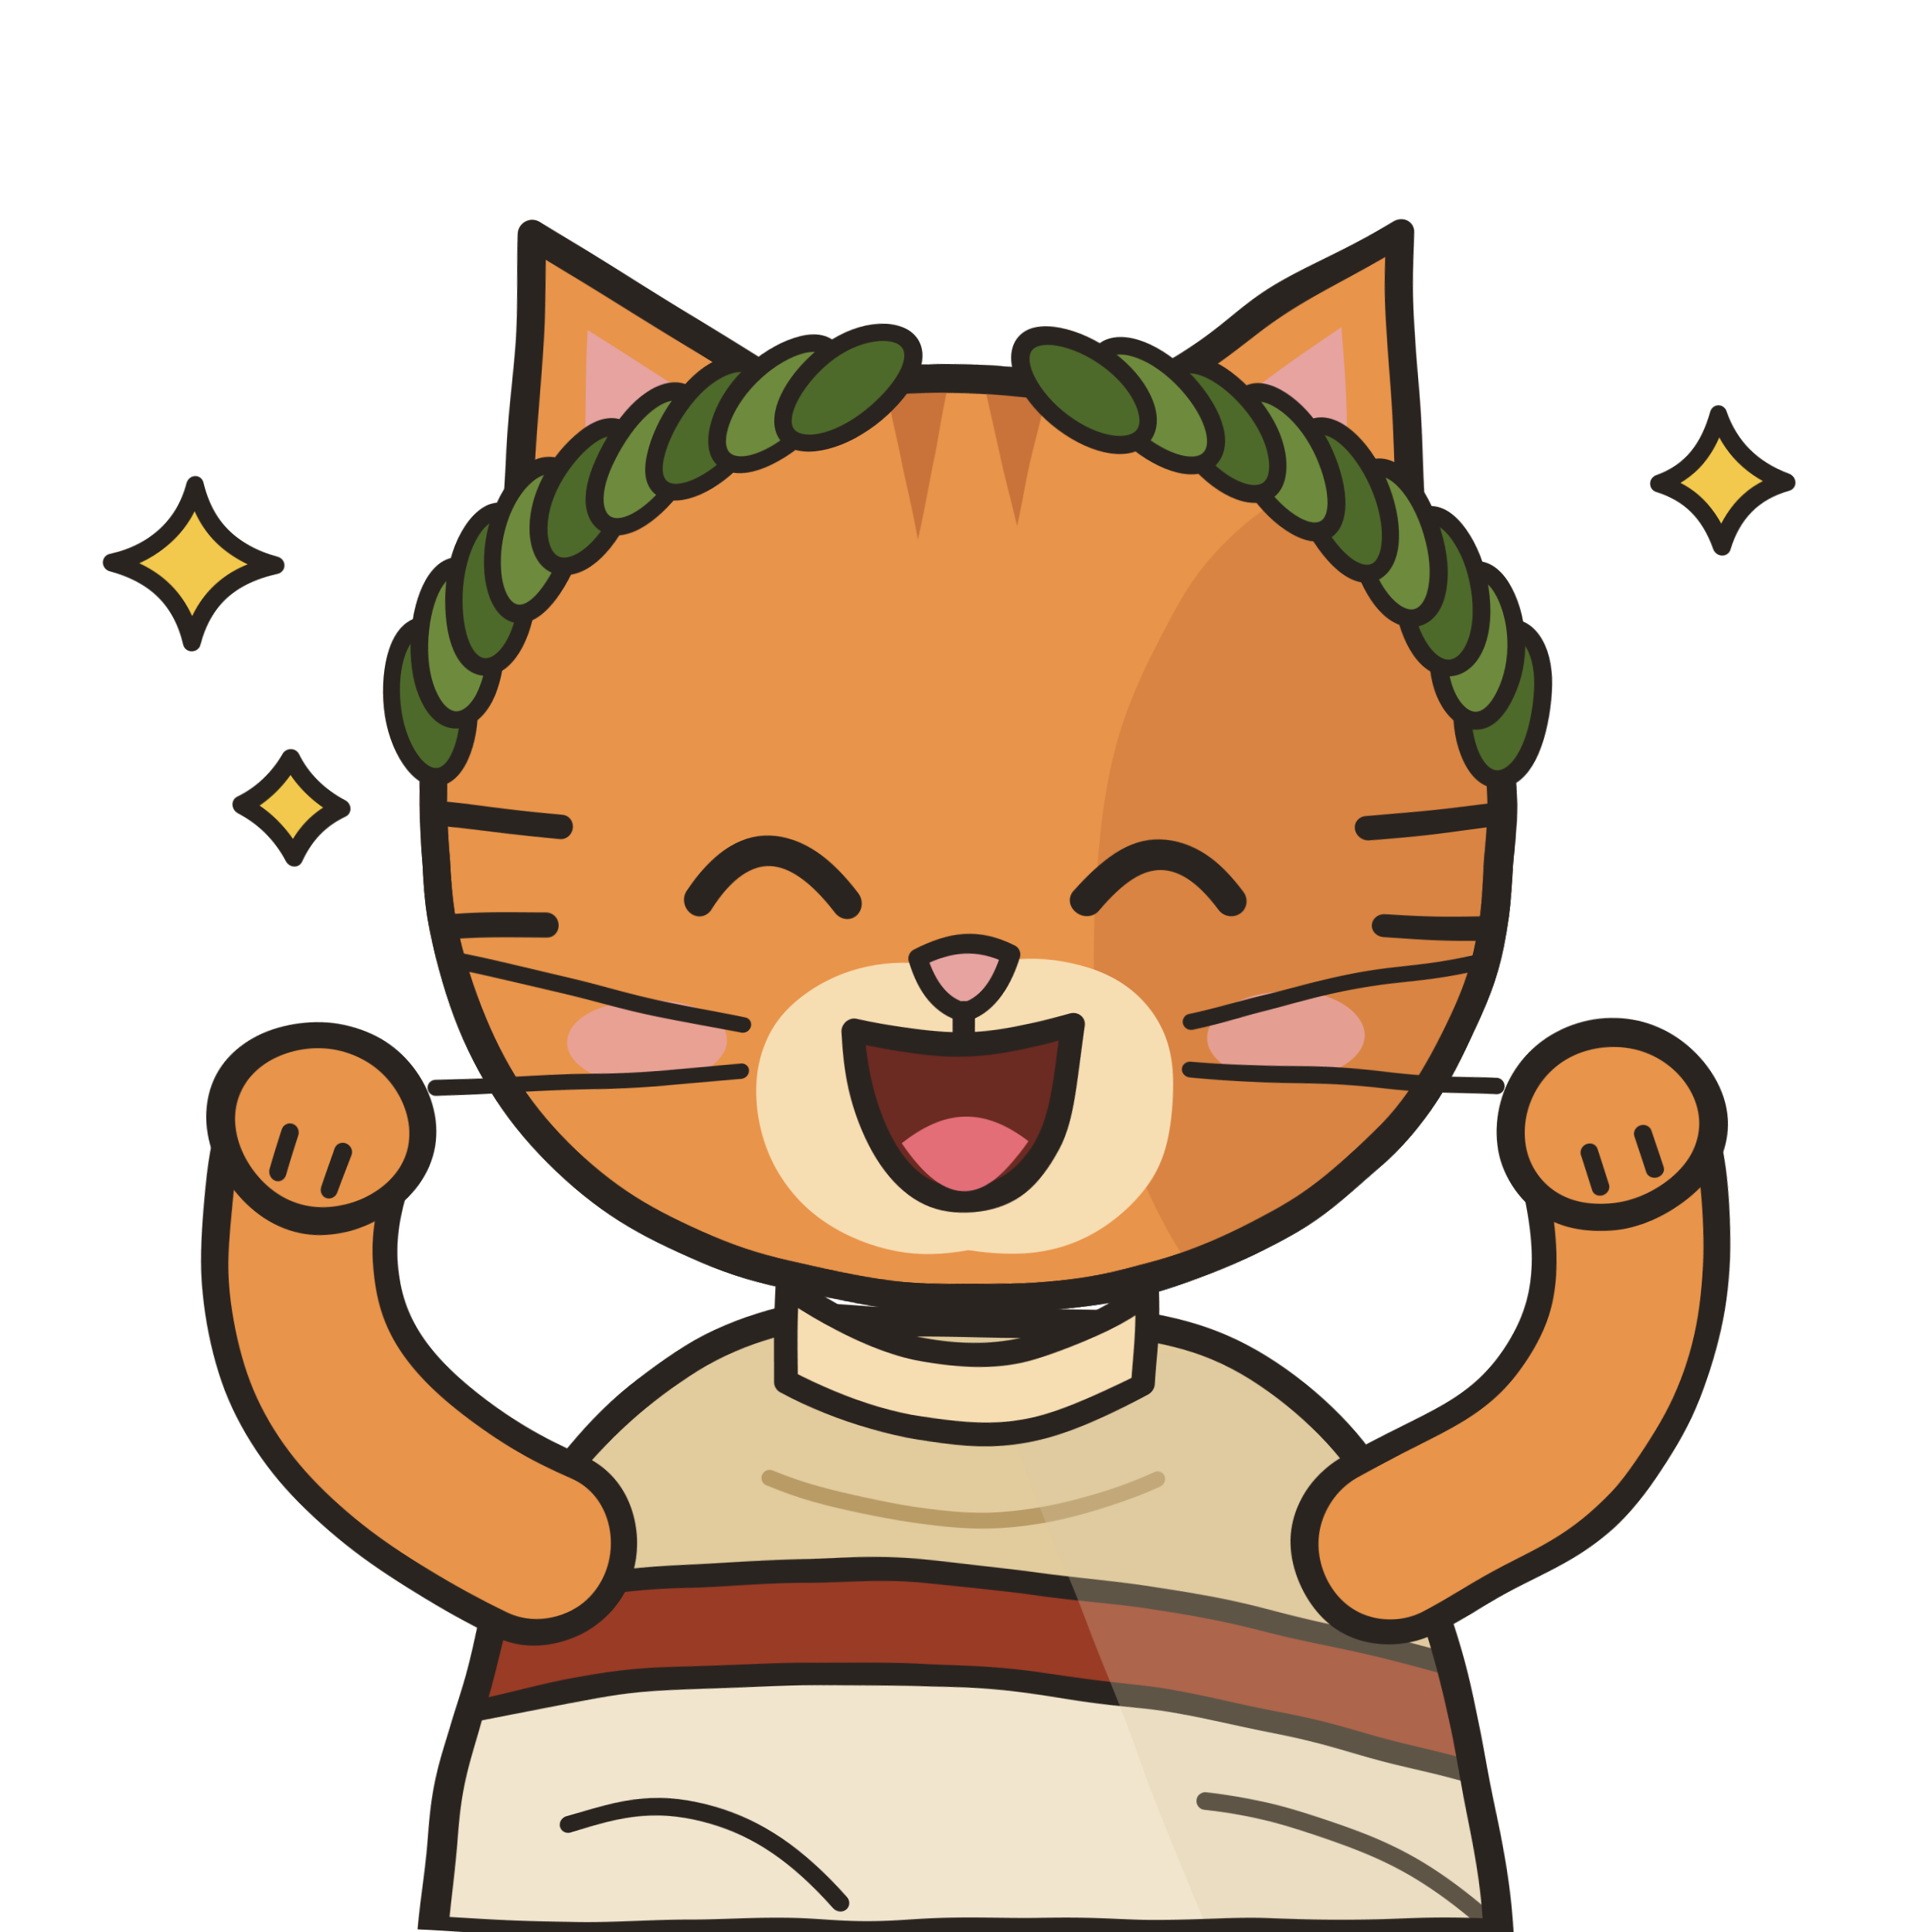
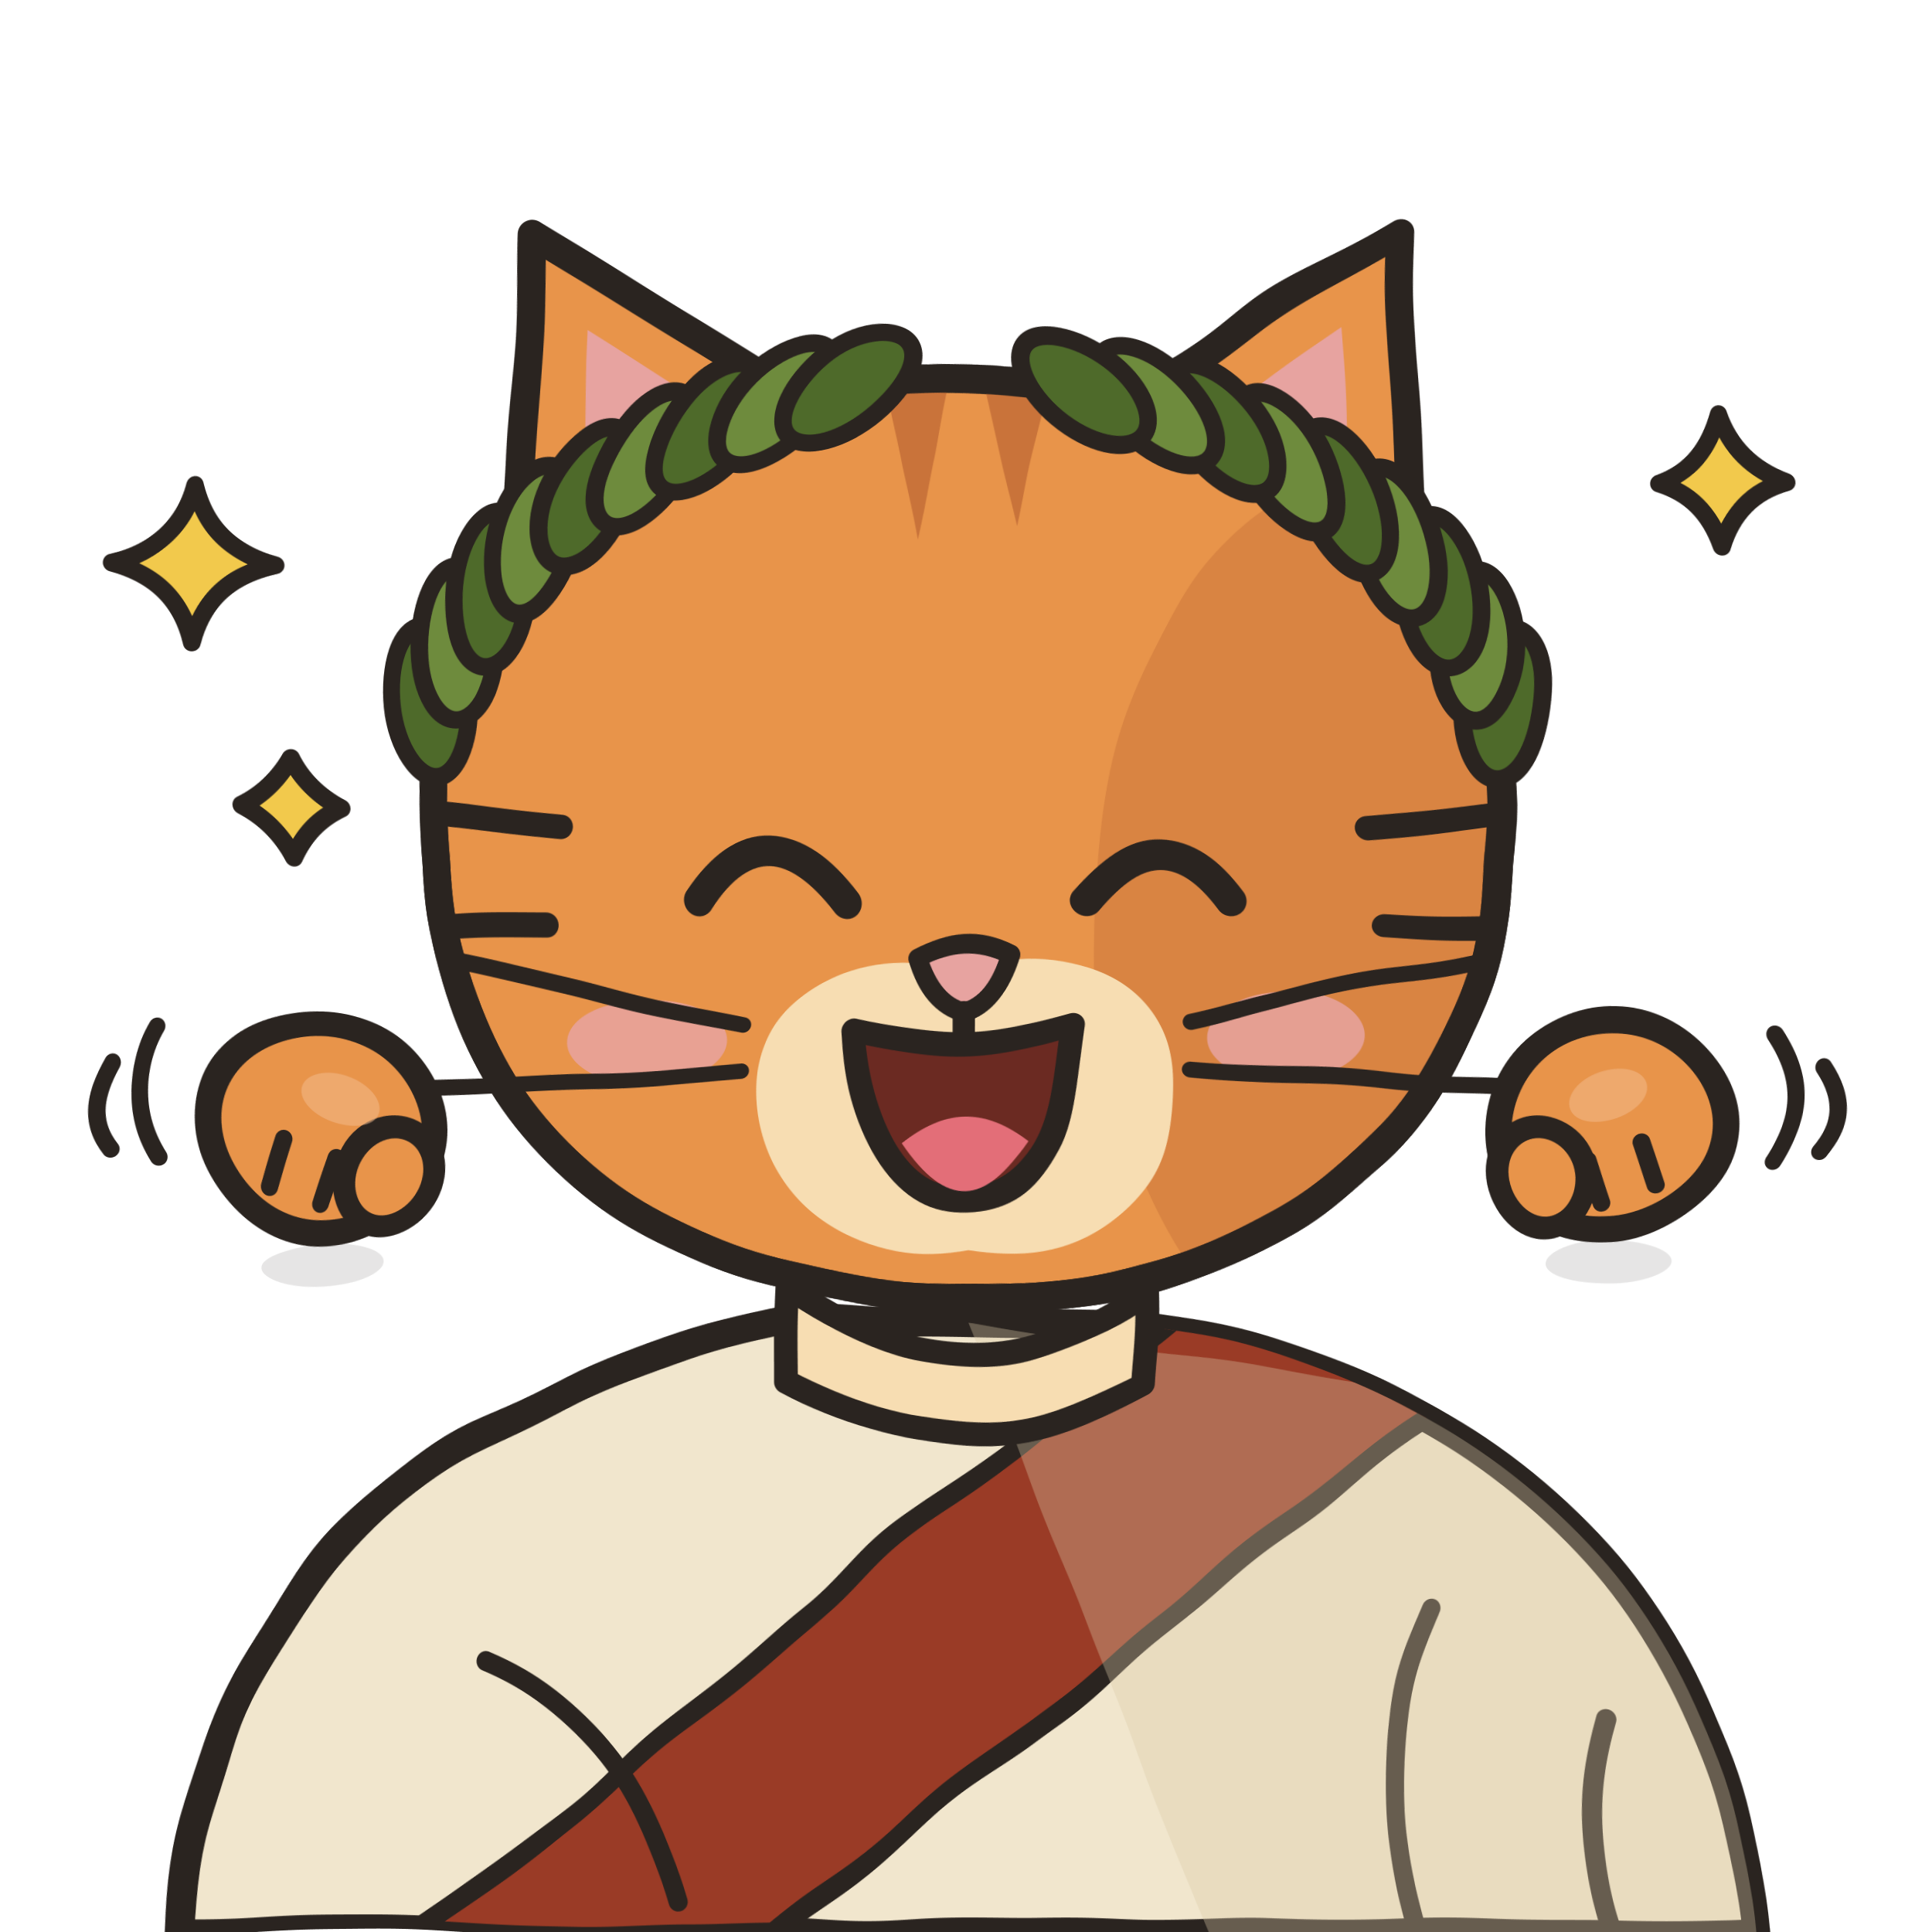
<svg xmlns="http://www.w3.org/2000/svg" viewBox="0 0 240 240" width="240" height="240">
  <defs>
    <filter id="rough" x="-5%" y="-5%" width="110%" height="110%">
      <feTurbulence type="fractalNoise" baseFrequency="0.035" numOctaves="2" seed="7" result="n" />
      <feDisplacementMap in="SourceGraphic" in2="n" scale="2.2" />
    </filter>
    <clipPath id="head">
      <path d="M54,96 C50,56 84,36 120,36 C156,36 190,56 186,96 C184,132 156,150 120,150 C84,150 56,132 54,96 Z" />
    </clipPath>
    <clipPath id="body">
-       <path d="M54,240 C55,222 59,204 66,190 C72,176 86,166 100,164 L140,164 C154,166 168,176 174,190 C181,204 185,222 186,240 Z" />
+       <path d="M22,240 C26,196 58,170 100,164 L140,164 C182,170 214,196 218,240 Z" />
    </clipPath>
  </defs>
  <g filter="url(#rough)">
-     <path d="M54,240 C55,222 59,204 66,190 C72,176 86,166 100,164 L140,164 C154,166 168,176 174,190 C181,204 185,222 186,240 Z" fill="#E2CB9C" />
+     <path d="M22,240 C26,196 58,170 100,164 L140,164 C182,170 214,196 218,240 Z" fill="#F1E6CD" stroke="#2A2420" stroke-width="3.6" stroke-linejoin="round" stroke-linecap="round" />
    <g clip-path="url(#body)">
-       <path d="M96,184 Q120,194 144,184" fill="none" stroke="#B99B66" stroke-width="2" stroke-linecap="round" stroke-linejoin="round" />
-       <path d="M30,214 C70,200 110,198 150,206 C180,212 200,220 230,230 L240,240 L0,240 Z" fill="#F1E6CD" stroke="#2A2420" stroke-width="2.6" stroke-linejoin="round" stroke-linecap="round" />
-       <path d="M30,214 C70,200 110,198 150,206 C180,212 200,220 230,230" fill="none" stroke="#2A2420" stroke-width="15" stroke-linecap="round" />
-       <path d="M30,214 C70,200 110,198 150,206 C180,212 200,220 230,230" fill="none" stroke="#9A3B26" stroke-width="9.5" stroke-linecap="round" />
-       <path d="M70,226 Q90,220 104,236" fill="none" stroke="#2A2420" stroke-width="2.2" stroke-linecap="round" stroke-linejoin="round" />
-       <path d="M150,224 Q170,226 184,238" fill="none" stroke="#2A2420" stroke-width="2.2" stroke-linecap="round" stroke-linejoin="round" />
-       <path d="M120,164 L220,180 L220,240 L150,240 Z" fill="#D9C9A6" opacity=".3" />
+       <path d="M150,160 L190,166 L96,240 L52,240 Z" fill="#9A3B26" stroke="#2A2420" stroke-width="2.4" stroke-linejoin="round" stroke-linecap="round" />
+       <path d="M60,206 Q78,214 84,236" fill="none" stroke="#2A2420" stroke-width="2.4" stroke-linecap="round" stroke-linejoin="round" />
+       <path d="M178,200 Q170,218 176,240" fill="none" stroke="#2A2420" stroke-width="2.4" stroke-linecap="round" stroke-linejoin="round" />
+       <path d="M200,214 Q196,228 200,240" fill="none" stroke="#2A2420" stroke-width="2.4" stroke-linecap="round" stroke-linejoin="round" />
+       <path d="M120,164 L220,180 L220,240 L150,240 Z" fill="#D9C9A6" opacity=".35" />
    </g>
-     <path d="M54,240 C55,222 59,204 66,190 C72,176 86,166 100,164 L140,164 C154,166 168,176 174,190 C181,204 185,222 186,240 Z" fill="none" stroke="#2A2420" stroke-width="3.6" stroke-linejoin="round" stroke-linecap="round" />
    <path d="M98,160 Q120,176 142,160 L142,172 Q120,184 98,172 Z" fill="#F7DDB2" stroke="#2A2420" stroke-width="3" stroke-linejoin="round" stroke-linecap="round" />
    <g transform="translate(0 11) rotate(0 120 150)">
      <path d="M64,74 L66,18 L108,44 Z" fill="#E8944A" stroke="#2A2420" stroke-width="3.6" stroke-linejoin="round" stroke-linecap="round" />
      <path d="M72,64 L73,30 L98,46 Z" fill="#E7A3A0" />
      <path d="M176,74 L174,18 L132,44 Z" fill="#E8944A" stroke="#2A2420" stroke-width="3.6" stroke-linejoin="round" stroke-linecap="round" />
      <path d="M168,64 L167,30 L142,46 Z" fill="#E7A3A0" />
      <path d="M54,96 C50,56 84,36 120,36 C156,36 190,56 186,96 C184,132 156,150 120,150 C84,150 56,132 54,96 Z" fill="#E8944A" stroke="#2A2420" stroke-width="3.6" stroke-linejoin="round" stroke-linecap="round" />
      <g clip-path="url(#head)">
        <ellipse cx="170" cy="104" rx="34" ry="56" fill="#C9733A" opacity=".5" />
        <path d="M110,36 L114,56 L118,36 Z M122,36 L126,54 L130,36 Z" fill="#C9733A" />
        <path d="M55,90 L70,92" fill="none" stroke="#2A2420" stroke-width="3" stroke-linecap="round" stroke-linejoin="round" />
        <path d="M55,104 L68,104" fill="none" stroke="#2A2420" stroke-width="3" stroke-linecap="round" stroke-linejoin="round" />
        <path d="M185,90 L170,92" fill="none" stroke="#2A2420" stroke-width="3" stroke-linecap="round" stroke-linejoin="round" />
        <path d="M185,104 L172,104" fill="none" stroke="#2A2420" stroke-width="3" stroke-linecap="round" stroke-linejoin="round" />
      </g>
      <path d="M54,96 C50,56 84,36 120,36 C156,36 190,56 186,96 C184,132 156,150 120,150 C84,150 56,132 54,96 Z" fill="none" stroke="#2A2420" stroke-width="3.6" stroke-linejoin="round" stroke-linecap="round" />
      <path d="M94,124 C94,110 108,106 120,110 C132,106 146,110 146,124 C146,140 132,146 120,144 C108,146 94,140 94,124 Z" fill="#F7DDB2" />
      <ellipse cx="53.4" cy="76.1" rx="9.5" ry="4.8" transform="rotate(263.0 53.4 76.1)" fill="#4E6A2A" stroke="#2A2420" stroke-width="2.2" stroke-linejoin="round" stroke-linecap="round" />
      <ellipse cx="56.8" cy="69.0" rx="9.5" ry="4.8" transform="rotate(270.5 56.8 69.0)" fill="#6E8B3D" stroke="#2A2420" stroke-width="2.2" stroke-linejoin="round" stroke-linecap="round" />
      <ellipse cx="61.3" cy="62.4" rx="9.5" ry="4.8" transform="rotate(278.0 61.3 62.4)" fill="#4E6A2A" stroke="#2A2420" stroke-width="2.2" stroke-linejoin="round" stroke-linecap="round" />
      <ellipse cx="66.8" cy="56.3" rx="9.5" ry="4.8" transform="rotate(285.5 66.8 56.3)" fill="#6E8B3D" stroke="#2A2420" stroke-width="2.2" stroke-linejoin="round" stroke-linecap="round" />
      <ellipse cx="73.2" cy="50.9" rx="9.5" ry="4.8" transform="rotate(293.0 73.2 50.9)" fill="#4E6A2A" stroke="#2A2420" stroke-width="2.2" stroke-linejoin="round" stroke-linecap="round" />
      <ellipse cx="80.4" cy="46.2" rx="9.5" ry="4.8" transform="rotate(300.5 80.4 46.2)" fill="#6E8B3D" stroke="#2A2420" stroke-width="2.2" stroke-linejoin="round" stroke-linecap="round" />
      <ellipse cx="88.2" cy="42.3" rx="9.5" ry="4.8" transform="rotate(308.0 88.2 42.3)" fill="#4E6A2A" stroke="#2A2420" stroke-width="2.2" stroke-linejoin="round" stroke-linecap="round" />
      <ellipse cx="96.6" cy="39.3" rx="9.5" ry="4.8" transform="rotate(315.5 96.6 39.3)" fill="#6E8B3D" stroke="#2A2420" stroke-width="2.2" stroke-linejoin="round" stroke-linecap="round" />
      <ellipse cx="105.4" cy="37.3" rx="9.5" ry="4.8" transform="rotate(323.0 105.4 37.3)" fill="#4E6A2A" stroke="#2A2420" stroke-width="2.2" stroke-linejoin="round" stroke-linecap="round" />
      <ellipse cx="186.6" cy="76.1" rx="9.5" ry="4.8" transform="rotate(457.0 186.6 76.1)" fill="#4E6A2A" stroke="#2A2420" stroke-width="2.2" stroke-linejoin="round" stroke-linecap="round" />
      <ellipse cx="183.2" cy="69.0" rx="9.5" ry="4.8" transform="rotate(449.5 183.2 69.0)" fill="#6E8B3D" stroke="#2A2420" stroke-width="2.2" stroke-linejoin="round" stroke-linecap="round" />
      <ellipse cx="178.7" cy="62.4" rx="9.5" ry="4.8" transform="rotate(442.0 178.7 62.4)" fill="#4E6A2A" stroke="#2A2420" stroke-width="2.2" stroke-linejoin="round" stroke-linecap="round" />
      <ellipse cx="173.2" cy="56.3" rx="9.5" ry="4.8" transform="rotate(434.5 173.2 56.3)" fill="#6E8B3D" stroke="#2A2420" stroke-width="2.2" stroke-linejoin="round" stroke-linecap="round" />
      <ellipse cx="166.8" cy="50.9" rx="9.5" ry="4.8" transform="rotate(427.0 166.8 50.9)" fill="#4E6A2A" stroke="#2A2420" stroke-width="2.2" stroke-linejoin="round" stroke-linecap="round" />
      <ellipse cx="159.6" cy="46.2" rx="9.5" ry="4.8" transform="rotate(419.5 159.6 46.2)" fill="#6E8B3D" stroke="#2A2420" stroke-width="2.2" stroke-linejoin="round" stroke-linecap="round" />
      <ellipse cx="151.8" cy="42.3" rx="9.5" ry="4.8" transform="rotate(412.0 151.8 42.3)" fill="#4E6A2A" stroke="#2A2420" stroke-width="2.2" stroke-linejoin="round" stroke-linecap="round" />
      <ellipse cx="143.4" cy="39.3" rx="9.5" ry="4.8" transform="rotate(404.5 143.4 39.3)" fill="#6E8B3D" stroke="#2A2420" stroke-width="2.2" stroke-linejoin="round" stroke-linecap="round" />
      <ellipse cx="134.6" cy="37.3" rx="9.5" ry="4.8" transform="rotate(397.0 134.6 37.3)" fill="#4E6A2A" stroke="#2A2420" stroke-width="2.2" stroke-linejoin="round" stroke-linecap="round" />
      <path d="M87,101 Q96,89 105,101" fill="none" stroke="#2A2420" stroke-width="3.8" stroke-linecap="round" stroke-linejoin="round" />
      <path d="M135,101 Q144,89 153,101" fill="none" stroke="#2A2420" stroke-width="3.8" stroke-linecap="round" stroke-linejoin="round" />
      <ellipse cx="80" cy="118" rx="10" ry="5.5" fill="#E7A3A0" opacity="0.85" />
      <ellipse cx="160" cy="118" rx="10" ry="5.5" fill="#E7A3A0" opacity="0.85" />
      <path d="M114,108 Q120,105 126,108 Q124,114 120,115 Q116,114 114,108 Z" fill="#E7A3A0" stroke="#2A2420" stroke-width="2.4" stroke-linejoin="round" stroke-linecap="round" />
      <path d="M120,115 L120,118" fill="none" stroke="#2A2420" stroke-width="2.8" stroke-linecap="round" stroke-linejoin="round" />
      <path d="M106,117 Q120,121 134,117 Q132,138 120,138 Q108,138 106,117 Z" fill="#6B2A22" stroke="#2A2420" stroke-width="3" stroke-linejoin="round" stroke-linecap="round" />
      <path d="M112,131 Q120,125 128,131 Q124,137 120,137 Q116,137 112,131 Z" fill="#E36E78" />
      <path d="M92,116 L56,108" fill="none" stroke="#2A2420" stroke-width="2" stroke-linecap="round" stroke-linejoin="round" />
      <path d="M92,122 L54,124" fill="none" stroke="#2A2420" stroke-width="2" stroke-linecap="round" stroke-linejoin="round" />
      <path d="M148,116 L184,108" fill="none" stroke="#2A2420" stroke-width="2" stroke-linecap="round" stroke-linejoin="round" />
      <path d="M148,122 L186,124" fill="none" stroke="#2A2420" stroke-width="2" stroke-linecap="round" stroke-linejoin="round" />
    </g>
-     <path d="M67,192 C42,180 32,166 40,140" fill="none" stroke="#2A2420" stroke-width="25.0" stroke-linecap="round" />
-     <path d="M67,192 C42,180 32,166 40,140" fill="none" stroke="#E8944A" stroke-width="18.5" stroke-linecap="round" />
+     <ellipse cx="40" cy="157" rx="8" ry="2.6" fill="#2A2420" opacity=".12" />
    <g transform="rotate(20 40 140)">
-       <ellipse cx="40" cy="140" rx="12.5" ry="11.5" fill="#E8944A" stroke="#2A2420" stroke-width="3.4" stroke-linejoin="round" stroke-linecap="round" />
-       <path d="M36.5,142 L36.5,147" fill="none" stroke="#2A2420" stroke-width="2.2" stroke-linecap="round" stroke-linejoin="round" />
-       <path d="M43.5,142 L43.5,147" fill="none" stroke="#2A2420" stroke-width="2.2" stroke-linecap="round" stroke-linejoin="round" />
+       <ellipse cx="40" cy="140" rx="14" ry="13" fill="#E8944A" stroke="#2A2420" stroke-width="3.2" stroke-linejoin="round" stroke-linecap="round" />
+       <ellipse cx="50" cy="143" rx="5.5" ry="6.5" fill="#E8944A" stroke="#2A2420" stroke-width="2.8" stroke-linejoin="round" stroke-linecap="round" />
+       <path d="M36,143 L36,149" fill="none" stroke="#2A2420" stroke-width="2.2" stroke-linecap="round" stroke-linejoin="round" />
+       <path d="M43,143 L43,149" fill="none" stroke="#2A2420" stroke-width="2.2" stroke-linecap="round" stroke-linejoin="round" />
+       <ellipse cx="41" cy="136" rx="5" ry="3" fill="#F3B98A" opacity=".55" />
    </g>
-     <path d="M173,192 C198,180 208,166 200,140" fill="none" stroke="#2A2420" stroke-width="25.0" stroke-linecap="round" />
-     <path d="M173,192 C198,180 208,166 200,140" fill="none" stroke="#E8944A" stroke-width="18.5" stroke-linecap="round" />
+     <path d="M20,128 q-5,8 0,16" fill="none" stroke="#2A2420" stroke-width="2.2" stroke-linecap="round" stroke-linejoin="round" />
+     <path d="M14,132 q-4,6 0,11" fill="none" stroke="#2A2420" stroke-width="2.2" stroke-linecap="round" stroke-linejoin="round" />
+     <ellipse cx="200" cy="157" rx="8" ry="2.6" fill="#2A2420" opacity=".12" />
    <g transform="rotate(-20 200 140)">
-       <ellipse cx="200" cy="140" rx="12.5" ry="11.5" fill="#E8944A" stroke="#2A2420" stroke-width="3.4" stroke-linejoin="round" stroke-linecap="round" />
-       <path d="M196.5,142 L196.5,147" fill="none" stroke="#2A2420" stroke-width="2.2" stroke-linecap="round" stroke-linejoin="round" />
-       <path d="M203.5,142 L203.5,147" fill="none" stroke="#2A2420" stroke-width="2.2" stroke-linecap="round" stroke-linejoin="round" />
+       <ellipse cx="200" cy="140" rx="14" ry="13" fill="#E8944A" stroke="#2A2420" stroke-width="3.2" stroke-linejoin="round" stroke-linecap="round" />
+       <ellipse cx="190" cy="143" rx="5.5" ry="6.5" fill="#E8944A" stroke="#2A2420" stroke-width="2.8" stroke-linejoin="round" stroke-linecap="round" />
+       <path d="M196,143 L196,149" fill="none" stroke="#2A2420" stroke-width="2.2" stroke-linecap="round" stroke-linejoin="round" />
+       <path d="M203,143 L203,149" fill="none" stroke="#2A2420" stroke-width="2.2" stroke-linecap="round" stroke-linejoin="round" />
+       <ellipse cx="201" cy="136" rx="5" ry="3" fill="#F3B98A" opacity=".55" />
    </g>
+     <path d="M220,128 q5,8 0,16" fill="none" stroke="#2A2420" stroke-width="2.2" stroke-linecap="round" stroke-linejoin="round" />
+     <path d="M226,132 q4,6 0,11" fill="none" stroke="#2A2420" stroke-width="2.2" stroke-linecap="round" stroke-linejoin="round" />
    <path d="M24,60 Q26,68 34,70 Q26,72 24,80 Q22,72 14,70 Q22,68 24,60 Z" fill="#F2C94C" stroke="#2A2420" stroke-width="2.2" stroke-linejoin="round" stroke-linecap="round" />
    <path d="M214,52 Q216,58 222,60 Q216,62 214,68 Q212,62 206,60 Q212,58 214,52 Z" fill="#F2C94C" stroke="#2A2420" stroke-width="2.2" stroke-linejoin="round" stroke-linecap="round" />
    <path d="M36,94 Q38,98 42,100 Q38,102 36,106 Q34,102 30,100 Q34,98 36,94 Z" fill="#F2C94C" stroke="#2A2420" stroke-width="2.2" stroke-linejoin="round" stroke-linecap="round" />
  </g>
</svg>
